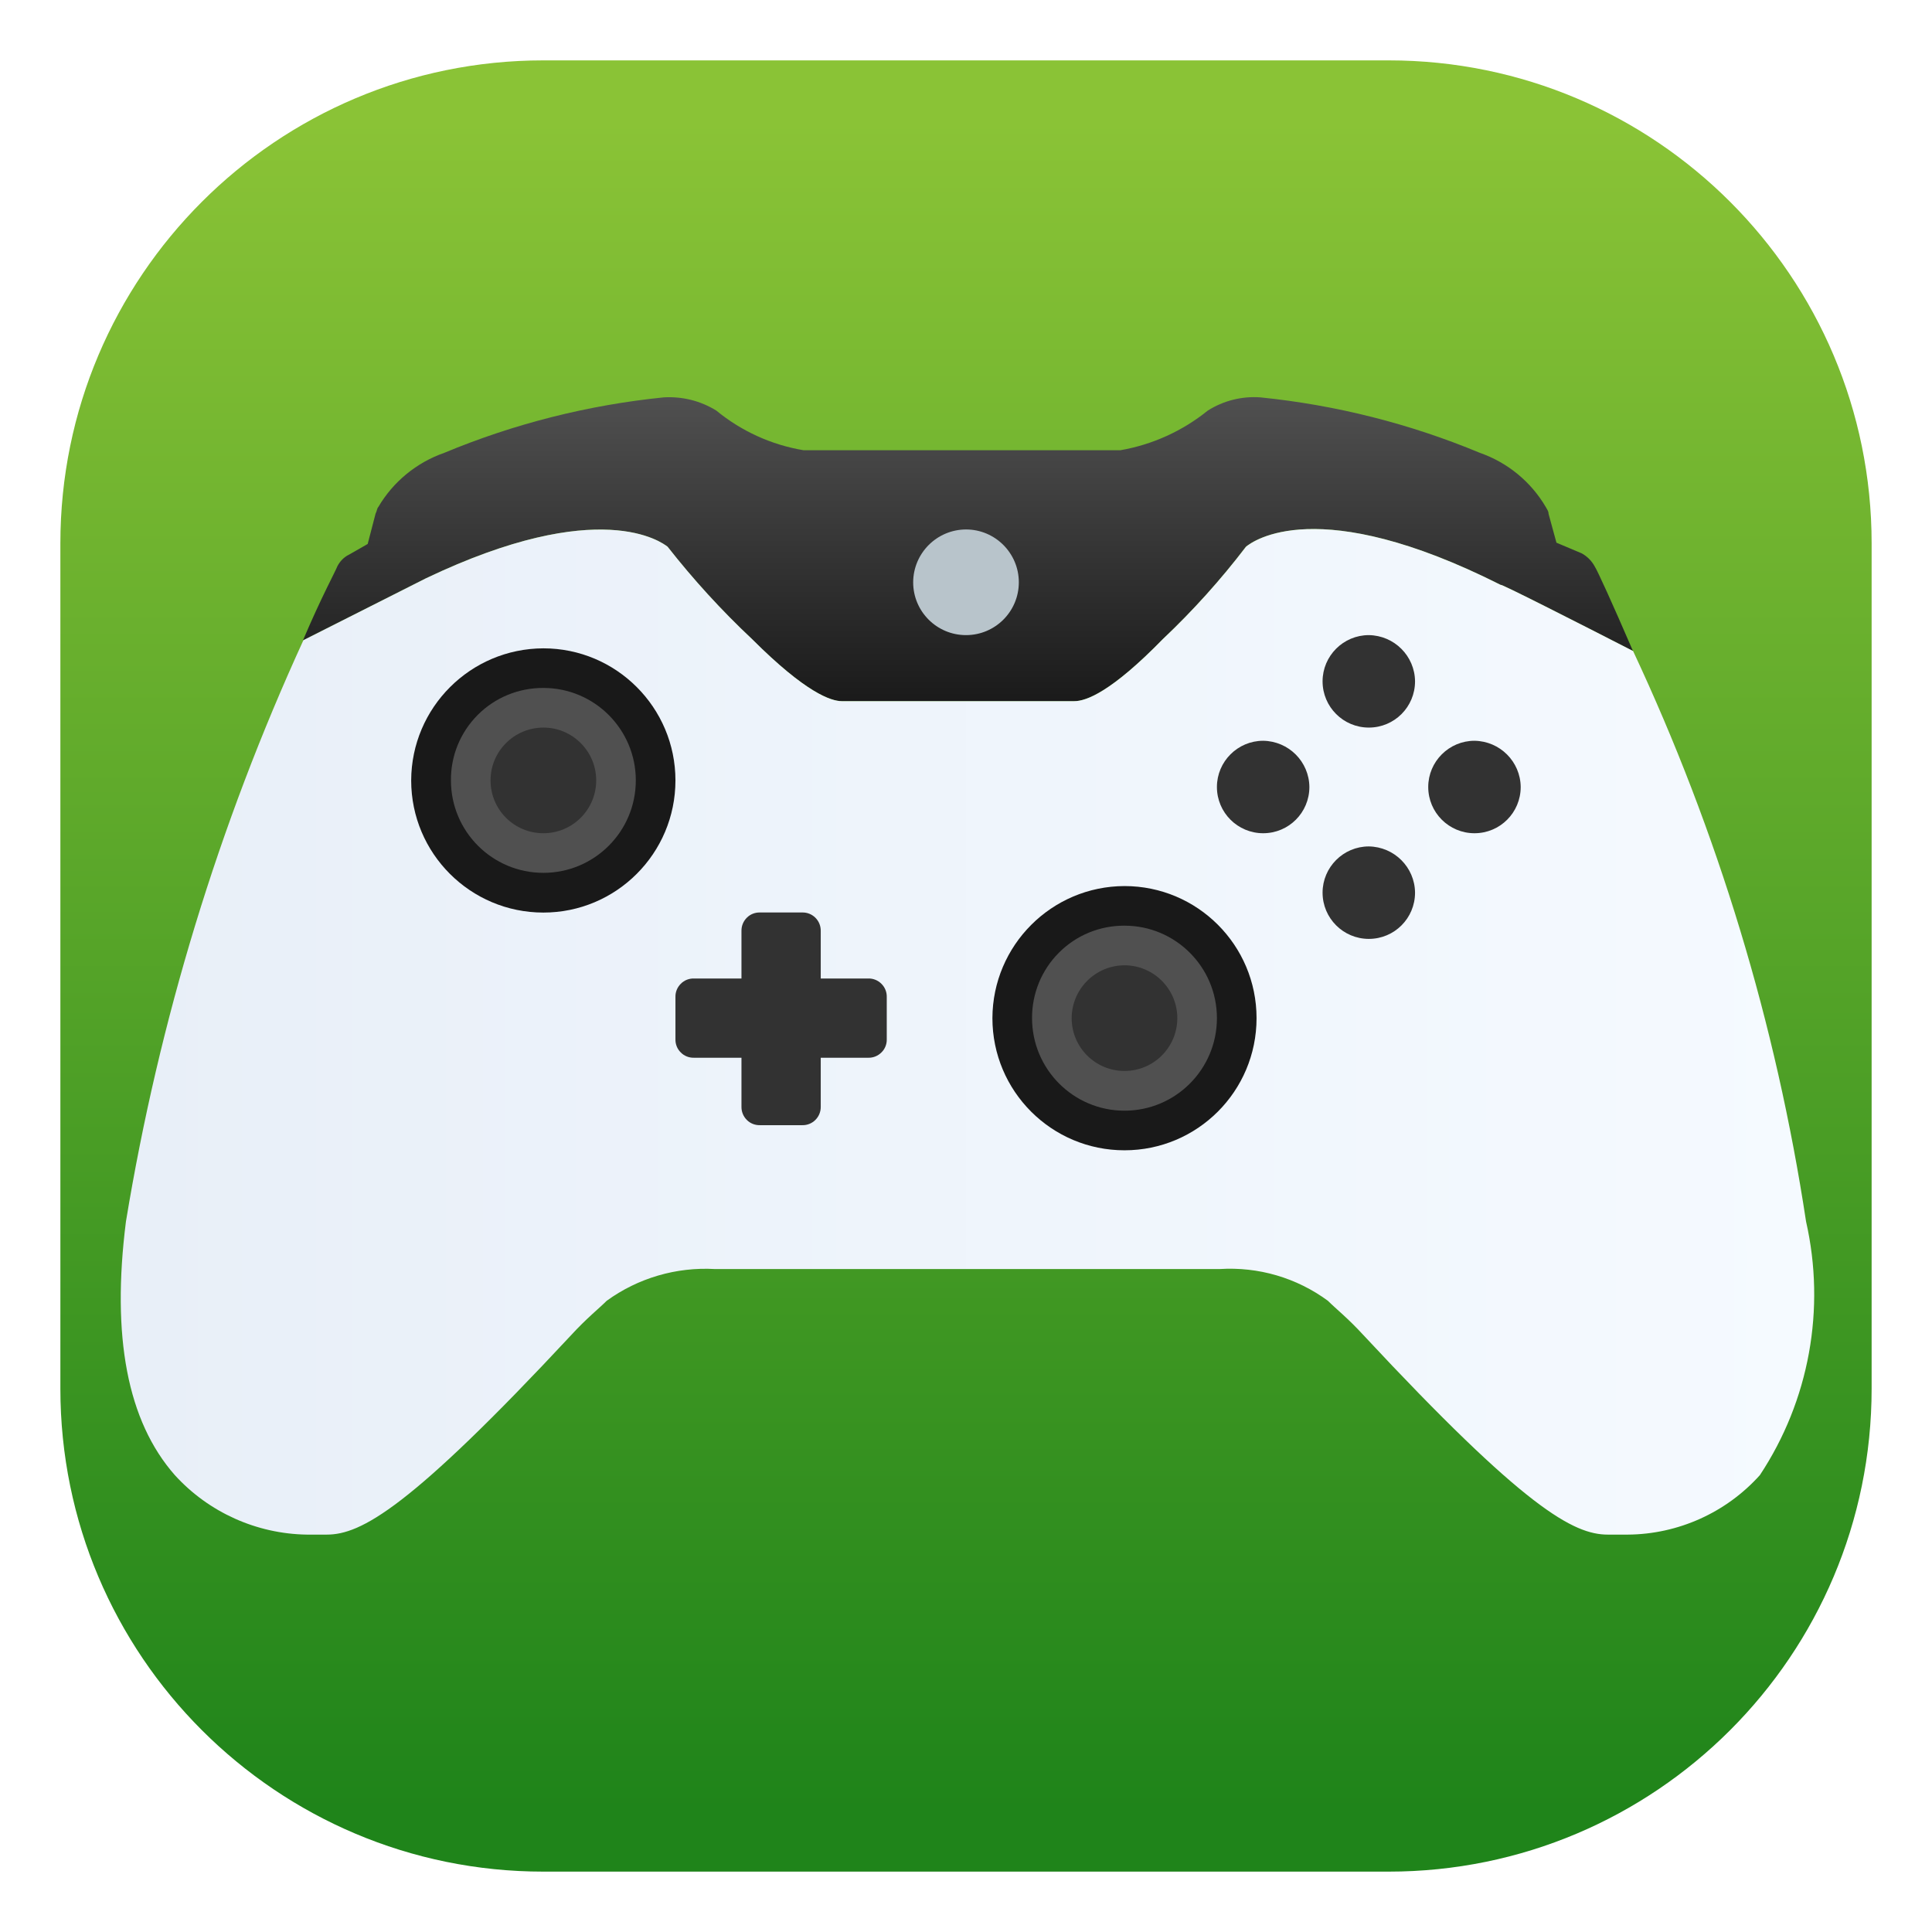
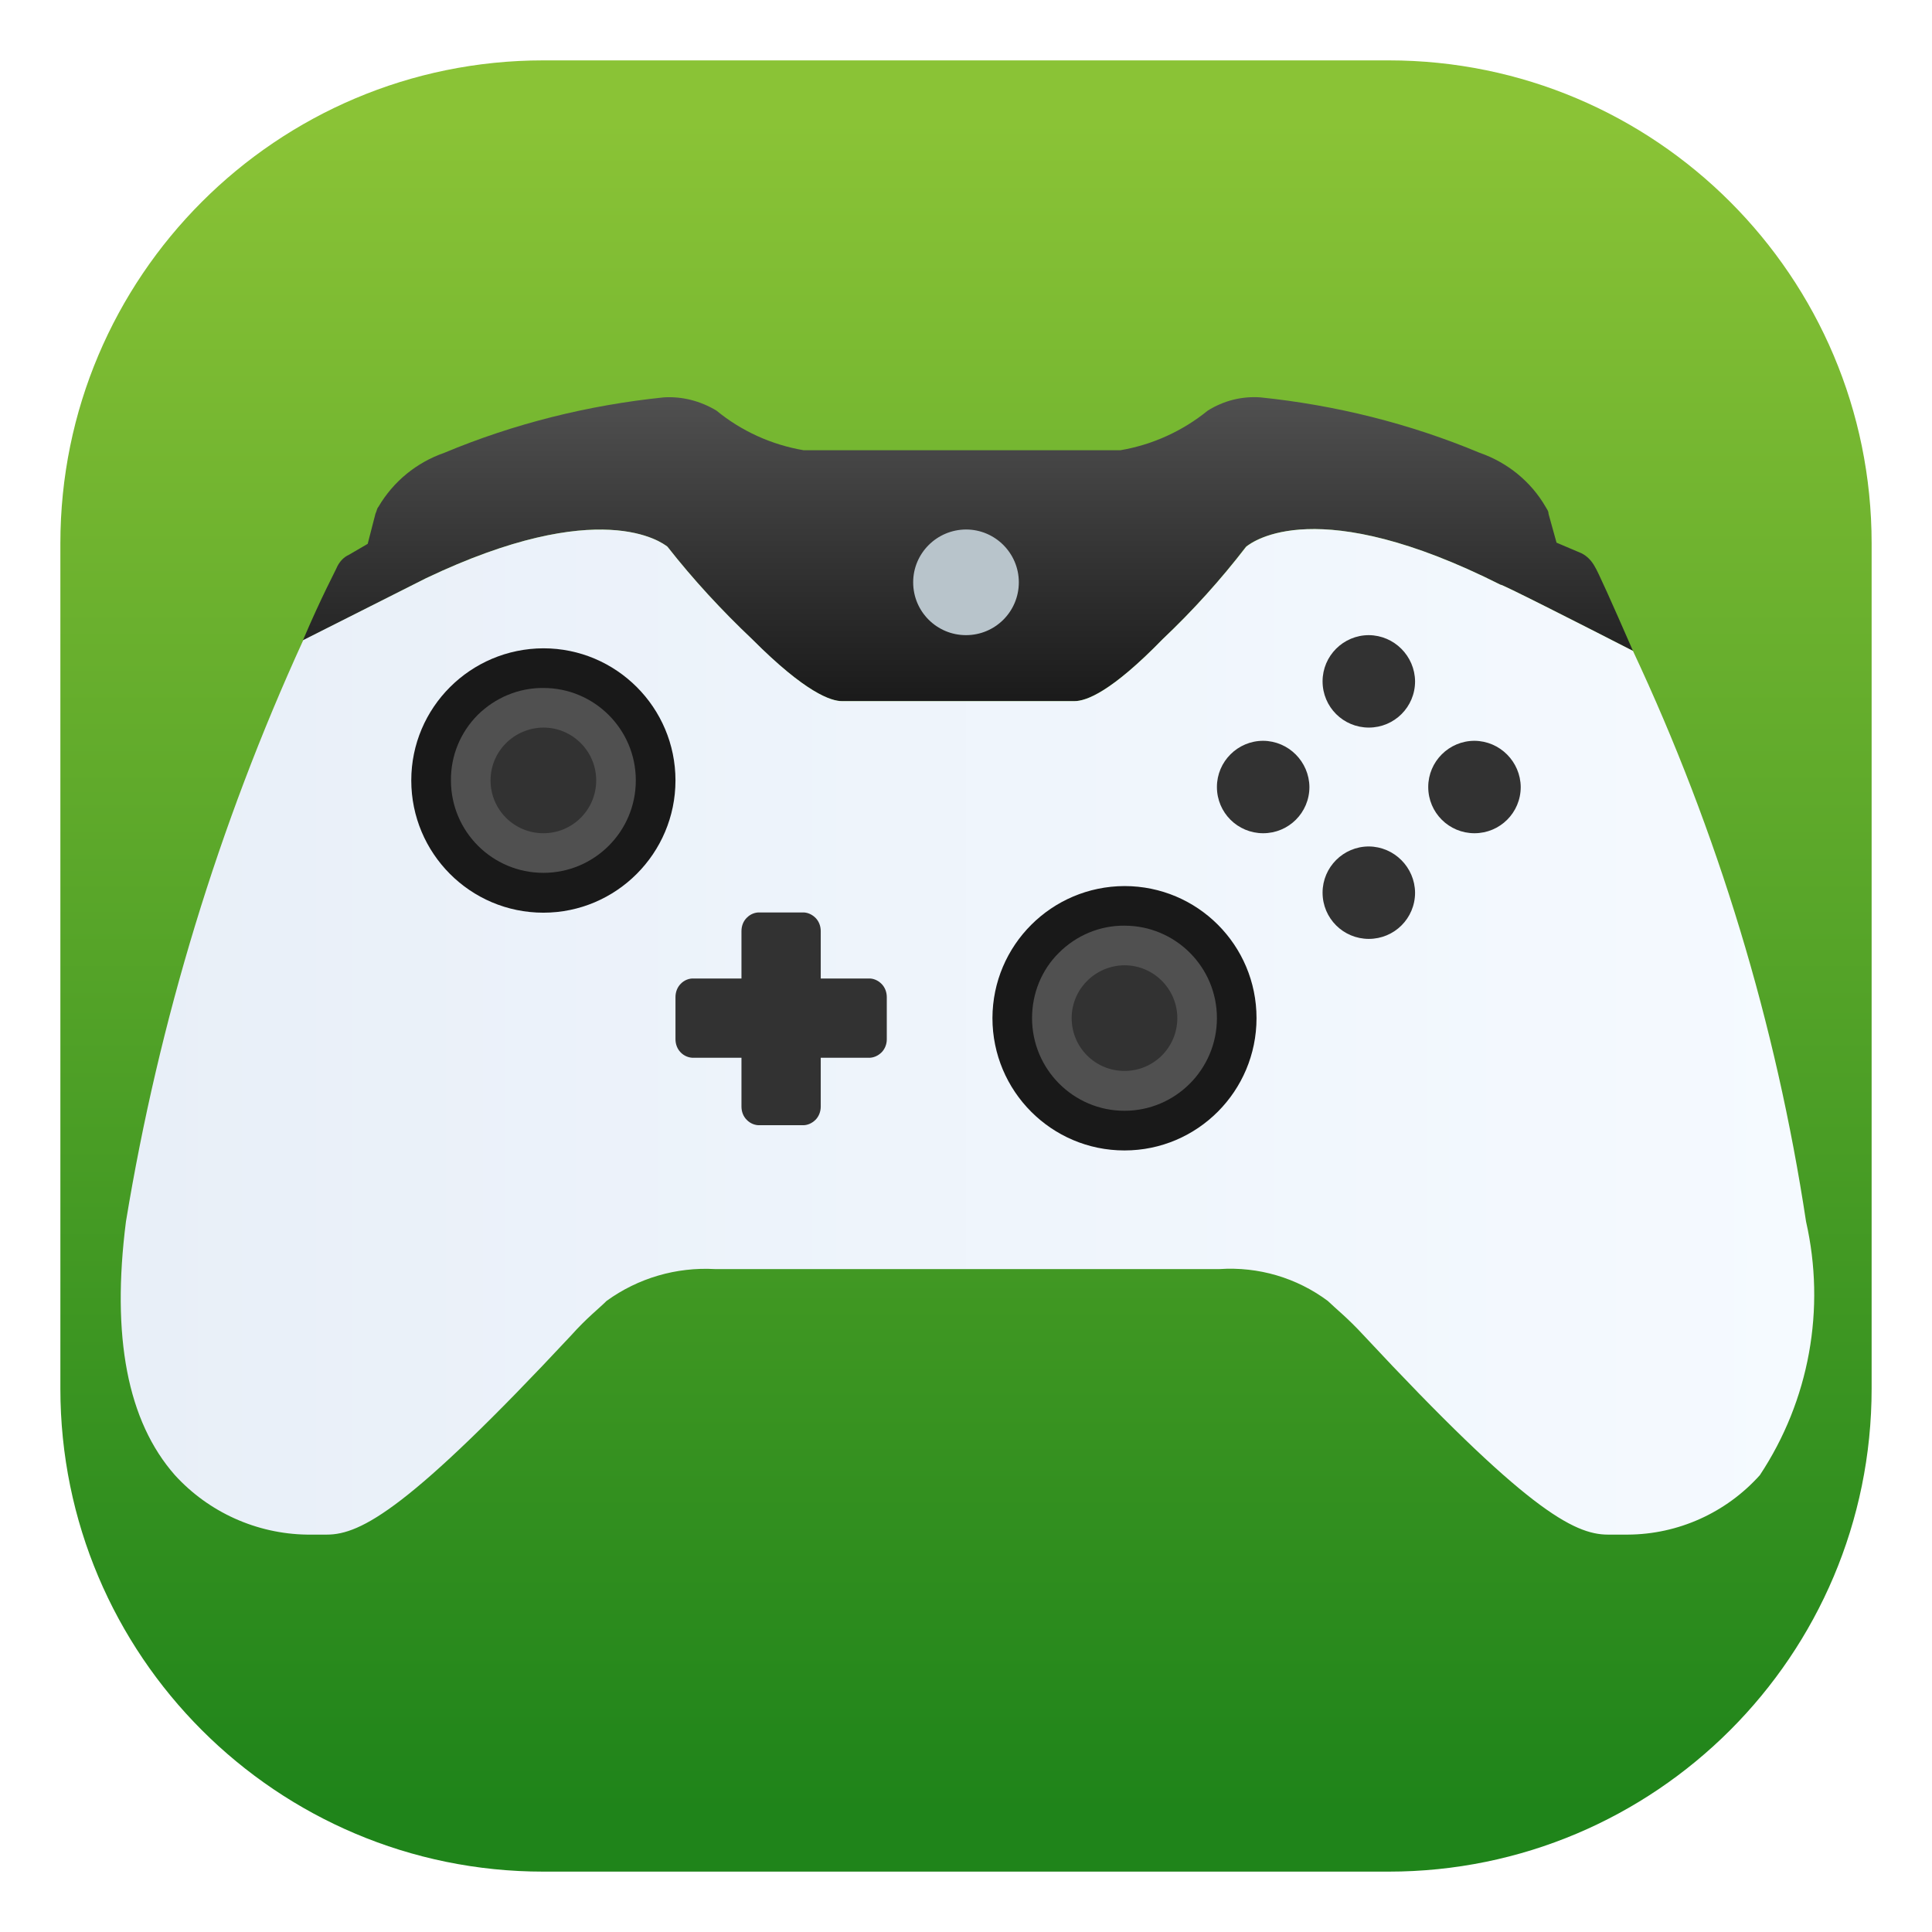
- <svg xmlns="http://www.w3.org/2000/svg" width="64" height="64" viewBox="0 0 64 64" version="1.1">
+ <svg xmlns="http://www.w3.org/2000/svg" width="32" height="32" viewBox="0 0 32 32" version="1.1">
  <defs>
-     <linearGradient id="linear0" gradientUnits="userSpaceOnUse" x1="400.57" y1="-511.8" x2="400.57" y2="-483.8" gradientTransform="matrix(2,0,0,-2,-769.14,-963.6)">
+     <linearGradient id="linear0" gradientUnits="userSpaceOnUse" x1="400.57" y1="-511.8" x2="400.57" y2="-483.8" gradientTransform="matrix(1,0,0,-1,-384.57,-481.8)">
      <stop offset="0" style="stop-color:rgb(12.157%,51.765%,10.196%);stop-opacity:1;" />
      <stop offset="1" style="stop-color:rgb(54.118%,76.471%,21.176%);stop-opacity:1;" />
    </linearGradient>
-     <linearGradient id="linear1" gradientUnits="userSpaceOnUse" x1="-32.04" y1="91.228" x2="-32.04" y2="78.946" gradientTransform="matrix(0.8398,0,0,-0.8398,58.9716,89.744)">
+     <linearGradient id="linear1" gradientUnits="userSpaceOnUse" x1="-32.04" y1="91.228" x2="-32.04" y2="78.946" gradientTransform="matrix(0.4199,0,0,-0.4199,29.4858,44.872)">
      <stop offset="0" style="stop-color:rgb(31.373%,31.373%,31.373%);stop-opacity:1;" />
      <stop offset="1" style="stop-color:rgb(9.804%,9.804%,9.804%);stop-opacity:1;" />
    </linearGradient>
-     <linearGradient id="linear2" gradientUnits="userSpaceOnUse" x1="2" y1="17.09" x2="30" y2="17.09" gradientTransform="matrix(2,0,0,2,0,0)">
+     <linearGradient id="linear2" gradientUnits="userSpaceOnUse" x1="2" y1="17.09" x2="30" y2="17.09">
      <stop offset="0" style="stop-color:rgb(90.98%,93.725%,97.255%);stop-opacity:1;" />
      <stop offset="1" style="stop-color:rgb(96.078%,98.039%,100%);stop-opacity:1;" />
    </linearGradient>
  </defs>
  <g id="surface1">
-     <path style=" stroke:none;fill-rule:nonzero;fill:url(#linear0);" d="M 18 2 L 46 2 C 54.836 2 62 9.164 62 18 L 62 46 C 62 54.836 54.836 62 46 62 L 18 62 C 9.164 62 2 54.836 2 46 L 2 18 C 2 9.164 9.164 2 18 2 Z M 18 2 " />
-     <path style=" stroke:none;fill-rule:nonzero;fill:url(#linear1);" d="M 52.828 18.766 C 52.727 18.578 52.574 18.426 52.391 18.328 L 51.559 17.977 L 51.297 17.016 C 51.297 16.926 51.25 16.883 51.207 16.797 C 50.715 15.957 49.938 15.32 49.02 15 C 46.703 14.035 44.254 13.418 41.758 13.164 C 41.141 13.117 40.527 13.273 40.008 13.602 C 39.172 14.277 38.176 14.73 37.117 14.914 L 26.617 14.914 C 25.559 14.738 24.562 14.285 23.73 13.602 C 23.207 13.277 22.594 13.125 21.98 13.164 C 19.484 13.418 17.035 14.035 14.719 15 C 13.801 15.32 13.023 15.957 12.531 16.797 C 12.488 16.84 12.488 16.926 12.441 17.016 L 12.18 18.02 L 11.566 18.371 C 11.395 18.453 11.258 18.594 11.172 18.766 C 11.129 18.895 10.648 19.77 10.035 21.215 L 14.105 19.16 C 19.879 16.402 21.938 17.977 22.113 18.109 C 22.965 19.199 23.902 20.223 24.91 21.172 C 26.707 22.965 27.539 23.227 27.887 23.227 L 35.586 23.227 C 35.98 23.227 36.812 22.922 38.52 21.172 C 39.52 20.227 40.441 19.203 41.273 18.109 C 41.492 17.934 43.637 16.312 49.719 19.379 C 49.633 19.289 52.301 20.645 54.094 21.566 C 53.395 19.945 52.914 18.895 52.828 18.766 Z M 52.828 18.766 " />
-     <path style=" stroke:none;fill-rule:nonzero;fill:url(#linear2);" d="M 59.828 40.465 C 58.836 33.922 56.906 27.559 54.098 21.566 C 52.301 20.645 49.633 19.289 49.719 19.379 C 43.637 16.312 41.496 17.934 41.277 18.109 C 40.441 19.203 39.52 20.227 38.52 21.172 C 36.812 22.922 35.98 23.227 35.59 23.227 L 27.887 23.227 C 27.539 23.227 26.707 22.965 24.914 21.172 C 23.902 20.223 22.969 19.199 22.113 18.109 C 21.938 17.977 19.883 16.402 14.105 19.16 L 10.051 21.207 C 7.242 27.336 5.266 33.812 4.172 40.465 C 3.691 44.273 4.215 47.074 5.793 48.867 C 6.914 50.098 8.5 50.812 10.168 50.836 L 10.824 50.836 C 11.961 50.836 13.578 49.961 18.918 44.23 C 19.441 43.66 19.836 43.352 20.098 43.09 C 21.137 42.336 22.406 41.965 23.688 42.039 L 40.398 42.039 C 41.684 41.957 42.953 42.328 43.988 43.09 C 44.25 43.352 44.645 43.66 45.168 44.23 C 50.508 49.961 52.125 50.836 53.262 50.836 L 53.922 50.836 C 55.59 50.824 57.18 50.109 58.297 48.867 C 59.934 46.395 60.484 43.359 59.828 40.465 Z M 59.828 40.465 " />
-     <path style=" stroke:none;fill-rule:nonzero;fill:rgb(19.608%,19.608%,19.608%);fill-opacity:1;" d="M 45.344 28.039 C 44.5 28.039 43.812 28.727 43.812 29.57 C 43.812 30.418 44.5 31.102 45.344 31.102 C 46.191 31.102 46.875 30.418 46.875 29.57 C 46.867 28.73 46.188 28.051 45.344 28.039 Z M 48.844 24.539 C 48 24.539 47.312 25.227 47.312 26.07 C 47.312 26.918 48 27.602 48.844 27.602 C 49.691 27.602 50.375 26.918 50.375 26.07 C 50.367 25.23 49.688 24.551 48.844 24.539 Z M 41.844 24.539 C 41 24.539 40.312 25.227 40.312 26.07 C 40.312 26.918 41 27.602 41.844 27.602 C 42.691 27.602 43.375 26.918 43.375 26.07 C 43.367 25.23 42.688 24.551 41.844 24.539 Z M 45.344 21.039 C 44.5 21.039 43.812 21.727 43.812 22.57 C 43.812 23.418 44.5 24.102 45.344 24.102 C 46.191 24.102 46.875 23.418 46.875 22.57 C 46.867 21.73 46.188 21.051 45.344 21.039 Z M 45.344 21.039 " />
-     <path style=" stroke:none;fill-rule:nonzero;fill:rgb(72.157%,76.863%,79.608%);fill-opacity:1;" d="M 32 17.539 C 32.965 17.539 33.75 18.324 33.75 19.289 C 33.75 20.258 32.965 21.039 32 21.039 C 31.035 21.039 30.25 20.258 30.25 19.289 C 30.254 18.324 31.035 17.543 32 17.539 Z M 32 17.539 " />
-     <path style=" stroke:none;fill-rule:nonzero;fill:rgb(19.608%,19.608%,19.608%);fill-opacity:1;" d="M 28.762 35.039 L 27.188 35.039 L 27.188 36.66 C 27.191 36.824 27.129 36.98 27.012 37.098 C 26.895 37.215 26.738 37.277 26.574 37.273 L 25.176 37.273 C 25.012 37.277 24.852 37.215 24.738 37.098 C 24.621 36.98 24.559 36.824 24.562 36.66 L 24.562 35.039 L 22.988 35.039 C 22.824 35.043 22.664 34.98 22.551 34.863 C 22.434 34.75 22.371 34.59 22.375 34.426 L 22.375 33.027 C 22.371 32.863 22.434 32.707 22.551 32.59 C 22.664 32.473 22.824 32.41 22.988 32.414 L 24.562 32.414 L 24.562 30.84 C 24.559 30.676 24.621 30.52 24.738 30.402 C 24.852 30.285 25.012 30.223 25.176 30.227 L 26.574 30.227 C 26.738 30.223 26.895 30.285 27.012 30.402 C 27.129 30.52 27.191 30.676 27.188 30.84 L 27.188 32.414 L 28.762 32.414 C 28.926 32.41 29.082 32.473 29.199 32.59 C 29.316 32.707 29.379 32.863 29.375 33.027 L 29.375 34.43 C 29.379 34.59 29.316 34.75 29.199 34.863 C 29.082 34.98 28.926 35.043 28.762 35.039 Z M 28.762 35.039 " />
-     <path style=" stroke:none;fill-rule:nonzero;fill:rgb(9.804%,9.804%,9.804%);fill-opacity:1;" d="M 37.25 29.352 C 39.668 29.352 41.625 31.312 41.625 33.727 C 41.625 36.145 39.668 38.105 37.25 38.105 C 34.832 38.105 32.875 36.145 32.875 33.727 C 32.883 31.316 34.836 29.359 37.25 29.352 Z M 37.25 29.352 " />
-     <path style=" stroke:none;fill-rule:nonzero;fill:rgb(31.373%,31.373%,31.373%);fill-opacity:1;" d="M 37.25 30.664 C 38.941 30.664 40.312 32.035 40.312 33.727 C 40.312 35.422 38.941 36.793 37.25 36.793 C 35.559 36.793 34.188 35.418 34.188 33.727 C 34.184 32.914 34.504 32.133 35.078 31.559 C 35.652 30.98 36.438 30.66 37.25 30.664 Z M 37.25 30.664 " />
-     <path style=" stroke:none;fill-rule:nonzero;fill:rgb(9.804%,9.804%,9.804%);fill-opacity:1;" d="M 18 21.477 C 20.414 21.477 22.375 23.438 22.375 25.852 C 22.375 28.27 20.414 30.23 18 30.23 C 15.582 30.23 13.621 28.27 13.621 25.852 C 13.629 23.438 15.586 21.484 18 21.477 Z M 18 21.477 " />
-     <path style=" stroke:none;fill-rule:nonzero;fill:rgb(31.373%,31.373%,31.373%);fill-opacity:1;" d="M 18 22.789 C 19.691 22.789 21.062 24.16 21.062 25.852 C 21.062 27.543 19.691 28.914 18 28.914 C 16.309 28.914 14.938 27.543 14.938 25.852 C 14.93 25.039 15.25 24.258 15.828 23.68 C 16.402 23.105 17.184 22.785 18 22.789 Z M 18 22.789 " />
-     <path style=" stroke:none;fill-rule:nonzero;fill:rgb(19.608%,19.608%,19.608%);fill-opacity:1;" d="M 37.25 31.977 C 38.215 31.977 39 32.762 39 33.727 C 39 34.695 38.215 35.477 37.25 35.477 C 36.285 35.477 35.5 34.695 35.5 33.727 C 35.504 32.762 36.285 31.98 37.25 31.977 Z M 18 24.102 C 18.965 24.102 19.75 24.887 19.75 25.852 C 19.75 26.82 18.965 27.602 18 27.602 C 17.031 27.602 16.25 26.82 16.25 25.852 C 16.25 24.887 17.031 24.105 18 24.102 Z M 18 24.102 " />
+     <path style=" stroke:none;fill-rule:nonzero;fill:url(#linear0);" d="M 9 1 L 23 1 C 27.418 1 31 4.582 31 9 L 31 23 C 31 27.418 27.418 31 23 31 L 9 31 C 4.582 31 1 27.418 1 23 L 1 9 C 1 4.582 4.582 1 9 1 Z M 9 1 " />
+     <path style=" stroke:none;fill-rule:nonzero;fill:url(#linear1);" d="M 26.414 9.383 C 26.363 9.289 26.289 9.211 26.195 9.164 L 25.781 8.988 L 25.648 8.508 C 25.648 8.461 25.625 8.441 25.602 8.398 C 25.359 7.977 24.969 7.66 24.508 7.5 C 23.352 7.016 22.125 6.711 20.879 6.582 C 20.57 6.559 20.266 6.637 20.004 6.801 C 19.586 7.141 19.086 7.367 18.559 7.457 L 13.309 7.457 C 12.781 7.367 12.281 7.141 11.867 6.801 C 11.602 6.641 11.297 6.562 10.992 6.582 C 9.742 6.711 8.516 7.016 7.359 7.5 C 6.898 7.66 6.512 7.977 6.266 8.398 C 6.242 8.422 6.242 8.461 6.219 8.508 L 6.09 9.008 L 5.781 9.188 C 5.695 9.227 5.629 9.297 5.586 9.383 C 5.562 9.445 5.324 9.883 5.016 10.609 L 7.055 9.578 C 9.938 8.203 10.969 8.988 11.055 9.055 C 11.484 9.602 11.953 10.109 12.453 10.586 C 13.352 11.484 13.77 11.613 13.945 11.613 L 17.793 11.613 C 17.992 11.613 18.406 11.461 19.258 10.586 C 19.758 10.113 20.219 9.602 20.637 9.055 C 20.746 8.969 21.82 8.156 24.859 9.688 C 24.816 9.645 26.148 10.32 27.047 10.781 C 26.695 9.973 26.457 9.445 26.414 9.383 Z M 26.414 9.383 " />
+     <path style=" stroke:none;fill-rule:nonzero;fill:url(#linear2);" d="M 29.914 20.234 C 29.418 16.961 28.453 13.781 27.047 10.781 C 26.148 10.32 24.816 9.645 24.859 9.688 C 21.82 8.156 20.75 8.969 20.641 9.055 C 20.219 9.602 19.758 10.113 19.258 10.586 C 18.406 11.461 17.992 11.613 17.797 11.613 L 13.945 11.613 C 13.77 11.613 13.352 11.484 12.457 10.586 C 11.953 10.109 11.484 9.602 11.055 9.055 C 10.969 8.988 9.941 8.203 7.055 9.578 L 5.023 10.602 C 3.621 13.668 2.633 16.906 2.086 20.234 C 1.844 22.137 2.109 23.539 2.898 24.434 C 3.457 25.047 4.25 25.406 5.086 25.418 L 5.414 25.418 C 5.98 25.418 6.789 24.98 9.461 22.117 C 9.719 21.828 9.918 21.676 10.047 21.547 C 10.57 21.168 11.203 20.984 11.844 21.02 L 20.199 21.02 C 20.844 20.977 21.477 21.164 21.992 21.547 C 22.125 21.676 22.32 21.828 22.586 22.117 C 25.254 24.98 26.062 25.418 26.633 25.418 L 26.961 25.418 C 27.797 25.414 28.59 25.055 29.148 24.434 C 29.969 23.195 30.242 21.68 29.914 20.234 Z M 29.914 20.234 " />
+     <path style=" stroke:none;fill-rule:nonzero;fill:rgb(19.608%,19.608%,19.608%);fill-opacity:1;" d="M 22.672 14.02 C 22.25 14.02 21.906 14.363 21.906 14.785 C 21.906 15.211 22.25 15.551 22.672 15.551 C 23.094 15.551 23.438 15.211 23.438 14.785 C 23.434 14.367 23.094 14.023 22.672 14.02 Z M 24.422 12.27 C 24 12.27 23.656 12.613 23.656 13.035 C 23.656 13.461 24 13.801 24.422 13.801 C 24.844 13.801 25.188 13.461 25.188 13.035 C 25.184 12.617 24.844 12.273 24.422 12.27 Z M 20.922 12.27 C 20.5 12.27 20.156 12.613 20.156 13.035 C 20.156 13.461 20.5 13.801 20.922 13.801 C 21.344 13.801 21.688 13.461 21.688 13.035 C 21.684 12.617 21.344 12.273 20.922 12.27 Z M 22.672 10.52 C 22.25 10.52 21.906 10.863 21.906 11.285 C 21.906 11.711 22.25 12.051 22.672 12.051 C 23.094 12.051 23.438 11.711 23.438 11.285 C 23.434 10.867 23.094 10.523 22.672 10.52 Z M 22.672 10.52 " />
+     <path style=" stroke:none;fill-rule:nonzero;fill:rgb(72.157%,76.863%,79.608%);fill-opacity:1;" d="M 16 8.77 C 16.484 8.77 16.875 9.164 16.875 9.645 C 16.875 10.129 16.484 10.52 16 10.52 C 15.516 10.52 15.125 10.129 15.125 9.645 C 15.125 9.164 15.516 8.773 16 8.77 Z M 16 8.77 " />
+     <path style=" stroke:none;fill-rule:nonzero;fill:rgb(19.608%,19.608%,19.608%);fill-opacity:1;" d="M 14.383 17.52 L 13.594 17.52 L 13.594 18.328 C 13.594 18.414 13.562 18.492 13.508 18.547 C 13.445 18.609 13.367 18.641 13.289 18.637 L 12.586 18.637 C 12.508 18.641 12.426 18.609 12.367 18.547 C 12.312 18.492 12.281 18.414 12.281 18.328 L 12.281 17.52 L 11.492 17.52 C 11.414 17.523 11.332 17.492 11.273 17.43 C 11.219 17.375 11.188 17.297 11.188 17.211 L 11.188 16.516 C 11.188 16.43 11.219 16.352 11.273 16.297 C 11.332 16.234 11.414 16.203 11.492 16.207 L 12.281 16.207 L 12.281 15.422 C 12.281 15.336 12.312 15.258 12.367 15.203 C 12.426 15.141 12.508 15.109 12.586 15.113 L 13.289 15.113 C 13.367 15.109 13.445 15.141 13.508 15.203 C 13.562 15.258 13.594 15.336 13.594 15.422 L 13.594 16.207 L 14.383 16.207 C 14.461 16.203 14.539 16.234 14.602 16.297 C 14.656 16.352 14.688 16.43 14.688 16.516 L 14.688 17.215 C 14.688 17.297 14.656 17.375 14.602 17.43 C 14.539 17.492 14.461 17.523 14.383 17.52 Z M 14.383 17.52 " />
+     <path style=" stroke:none;fill-rule:nonzero;fill:rgb(9.804%,9.804%,9.804%);fill-opacity:1;" d="M 18.625 14.676 C 19.836 14.676 20.812 15.656 20.812 16.863 C 20.812 18.07 19.836 19.055 18.625 19.055 C 17.414 19.055 16.438 18.07 16.438 16.863 C 16.441 15.656 17.418 14.68 18.625 14.676 Z M 18.625 14.676 " />
+     <path style=" stroke:none;fill-rule:nonzero;fill:rgb(31.373%,31.373%,31.373%);fill-opacity:1;" d="M 18.625 15.332 C 19.469 15.332 20.156 16.016 20.156 16.863 C 20.156 17.711 19.469 18.398 18.625 18.398 C 17.781 18.398 17.094 17.711 17.094 16.863 C 17.094 16.457 17.25 16.066 17.539 15.781 C 17.828 15.492 18.219 15.328 18.625 15.332 Z M 18.625 15.332 " />
+     <path style=" stroke:none;fill-rule:nonzero;fill:rgb(9.804%,9.804%,9.804%);fill-opacity:1;" d="M 9 10.738 C 10.207 10.738 11.188 11.719 11.188 12.926 C 11.188 14.133 10.207 15.117 9 15.117 C 7.789 15.117 6.812 14.133 6.812 12.926 C 6.812 11.719 7.793 10.742 9 10.738 Z M 9 10.738 " />
+     <path style=" stroke:none;fill-rule:nonzero;fill:rgb(31.373%,31.373%,31.373%);fill-opacity:1;" d="M 9 11.395 C 9.844 11.395 10.531 12.078 10.531 12.926 C 10.531 13.773 9.844 14.457 9 14.457 C 8.156 14.457 7.469 13.773 7.469 12.926 C 7.465 12.52 7.625 12.129 7.914 11.84 C 8.203 11.555 8.594 11.391 9 11.395 Z M 9 11.395 " />
+     <path style=" stroke:none;fill-rule:nonzero;fill:rgb(19.608%,19.608%,19.608%);fill-opacity:1;" d="M 18.625 15.988 C 19.109 15.988 19.5 16.383 19.5 16.863 C 19.5 17.348 19.109 17.738 18.625 17.738 C 18.141 17.738 17.75 17.348 17.75 16.863 C 17.75 16.383 18.141 15.992 18.625 15.988 Z M 9 12.051 C 9.484 12.051 9.875 12.445 9.875 12.926 C 9.875 13.41 9.484 13.801 9 13.801 C 8.516 13.801 8.125 13.41 8.125 12.926 C 8.125 12.445 8.516 12.055 9 12.051 Z M 9 12.051 " />
  </g>
</svg>
